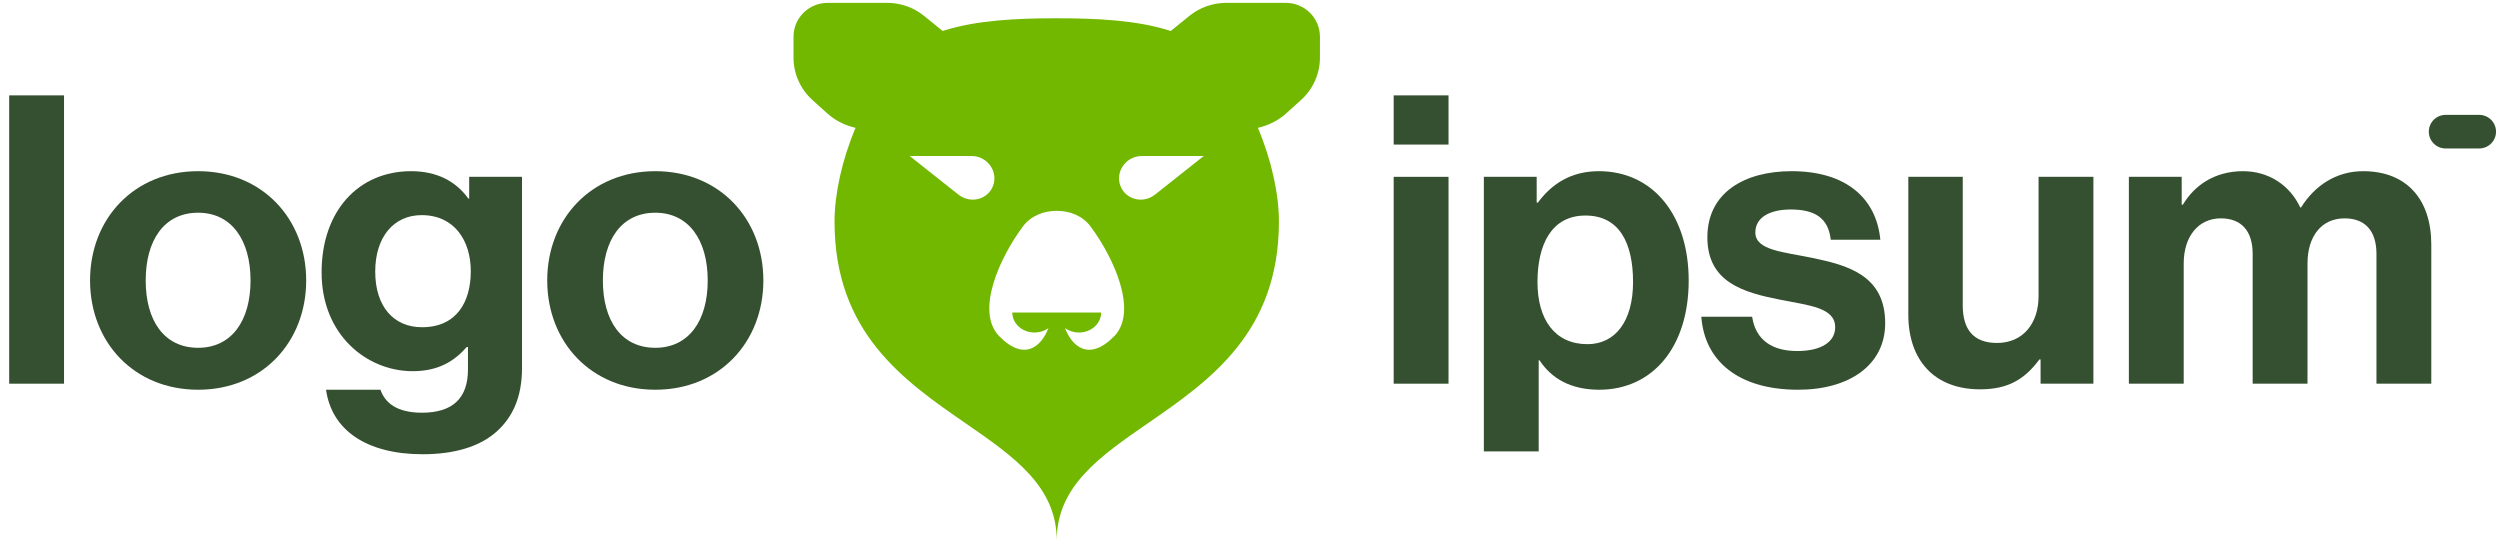
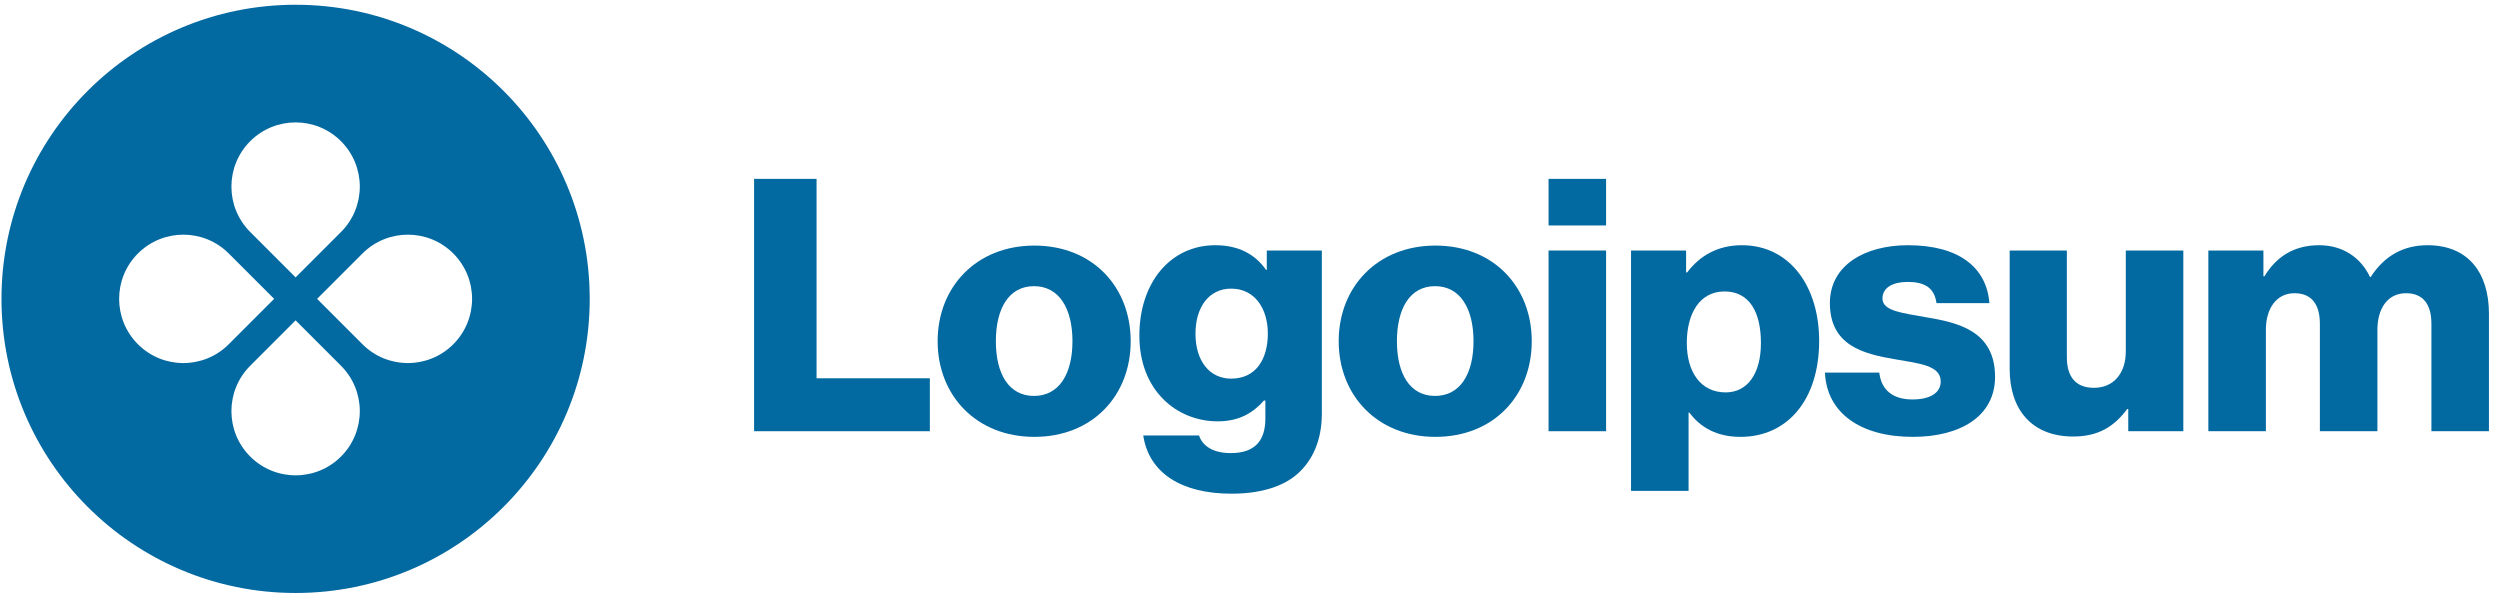
- <svg xmlns="http://www.w3.org/2000/svg" id="logo-75" width="186" height="41" viewBox="0 0 186 41" fill="none">
-   <path class="ccustom" fill-rule="evenodd" clip-rule="evenodd" d="M59.037 2.729C59.037 1.339 60.176 0.213 61.581 0.213H66.011C67.011 0.213 67.98 0.556 68.753 1.183L70.1 2.276L70.134 2.306C70.165 2.296 70.196 2.286 70.228 2.276C72.659 1.506 75.609 1.359 78.621 1.359C81.632 1.359 84.582 1.506 87.013 2.276C87.045 2.286 87.076 2.296 87.107 2.306L87.141 2.276L88.488 1.183C89.261 0.556 90.23 0.213 91.23 0.213H95.66C97.065 0.213 98.204 1.339 98.204 2.729V4.284C98.204 5.487 97.691 6.635 96.792 7.445L95.705 8.425C95.174 8.904 94.537 9.252 93.845 9.442L93.588 9.512C94.595 11.89 95.152 14.432 95.152 16.488C95.152 24.759 89.978 28.332 85.419 31.479C81.829 33.958 78.621 36.173 78.621 40.213C78.621 36.173 75.412 33.958 71.822 31.479C67.263 28.332 62.089 24.759 62.089 16.488C62.089 14.432 62.646 11.89 63.653 9.512L63.396 9.442C62.704 9.252 62.067 8.904 61.536 8.425L60.449 7.445C59.55 6.635 59.037 5.487 59.037 4.284V2.729ZM81.927 23.25C81.927 23.645 81.753 24.024 81.443 24.304C81.133 24.583 80.712 24.74 80.274 24.74C79.895 24.74 79.53 24.623 79.238 24.411C79.735 25.728 81.008 26.976 82.944 24.969C84.653 23.105 82.868 19.172 81.129 16.838C80.549 16.06 79.597 15.686 78.621 15.686C77.644 15.686 76.692 16.06 76.112 16.838C74.373 19.172 72.588 23.105 74.297 24.969C76.233 26.976 77.506 25.728 78.003 24.411C77.711 24.623 77.346 24.74 76.967 24.74C76.529 24.74 76.108 24.583 75.798 24.304C75.488 24.024 75.314 23.645 75.314 23.25H81.927ZM72.29 11.608H67.684L71.314 14.483C72.113 15.115 73.28 14.913 73.774 14.057C74.398 12.975 73.569 11.608 72.29 11.608ZM84.951 11.608H89.557L85.927 14.483C85.128 15.115 83.961 14.913 83.467 14.057C82.843 12.975 83.672 11.608 84.951 11.608Z" fill="#72B800" />
-   <path class="ccustom" d="M103.69 28.546H107.77V13.156H103.69V28.546ZM103.69 10.756H107.77V7.096H103.69V10.756Z" fill="#355030" />
-   <path class="ccustom" d="M110.399 33.586H114.479V26.806H114.539C115.409 28.126 116.819 28.996 118.979 28.996C122.939 28.996 125.639 25.846 125.639 20.866C125.639 16.066 123.029 12.736 118.949 12.736C116.849 12.736 115.409 13.726 114.419 15.076H114.329V13.156H110.399V33.586ZM118.109 25.606C115.679 25.606 114.389 23.776 114.389 20.986C114.389 18.226 115.409 16.036 117.959 16.036C120.479 16.036 121.499 18.076 121.499 20.986C121.499 23.896 120.179 25.606 118.109 25.606Z" fill="#355030" />
-   <path class="ccustom" d="M133.778 28.996C137.618 28.996 140.258 27.136 140.258 24.046C140.258 20.446 137.408 19.726 134.828 19.186C132.638 18.736 130.598 18.616 130.598 17.296C130.598 16.186 131.648 15.586 133.238 15.586C134.978 15.586 136.028 16.186 136.208 17.836H139.898C139.598 14.746 137.348 12.736 133.298 12.736C129.788 12.736 127.028 14.326 127.028 17.656C127.028 21.016 129.728 21.766 132.488 22.306C134.588 22.726 136.538 22.876 136.538 24.346C136.538 25.426 135.518 26.116 133.718 26.116C131.888 26.116 130.628 25.336 130.358 23.566H126.578C126.818 26.836 129.308 28.996 133.778 28.996Z" fill="#355030" />
-   <path class="ccustom" d="M155.749 28.546V13.156H151.669V22.036C151.669 24.076 150.499 25.516 148.579 25.516C146.839 25.516 146.029 24.526 146.029 22.726V13.156H141.979V23.416C141.979 26.776 143.899 28.966 147.319 28.966C149.479 28.966 150.679 28.156 151.729 26.746H151.819V28.546H155.749Z" fill="#355030" />
-   <path class="ccustom" d="M158.388 28.546H162.468V19.606C162.468 17.566 163.578 16.246 165.228 16.246C166.728 16.246 167.598 17.146 167.598 18.886V28.546H171.678V19.606C171.678 17.566 172.728 16.246 174.438 16.246C175.938 16.246 176.808 17.146 176.808 18.886V28.546H180.888V18.196C180.888 14.836 179.058 12.736 175.818 12.736C173.868 12.736 172.248 13.756 171.198 15.436H171.138C170.388 13.816 168.828 12.736 166.878 12.736C164.748 12.736 163.248 13.816 162.408 15.226H162.318V13.156H158.388V28.546Z" fill="#355030" />
-   <path class="ccustom" d="M0.684 28.546H4.764V7.096H0.684V28.546Z" fill="#355030" />
-   <path class="ccustom" d="M14.74 28.996C19.51 28.996 22.78 25.456 22.78 20.866C22.78 16.276 19.51 12.736 14.74 12.736C9.97 12.736 6.7 16.276 6.7 20.866C6.7 25.456 9.97 28.996 14.74 28.996ZM14.74 25.876C12.22 25.876 10.84 23.866 10.84 20.866C10.84 17.866 12.22 15.826 14.74 15.826C17.23 15.826 18.64 17.866 18.64 20.866C18.64 23.866 17.23 25.876 14.74 25.876Z" fill="#355030" />
-   <path class="ccustom" d="M31.457 33.796C33.737 33.796 35.717 33.256 37.007 32.056C38.147 31.006 38.837 29.536 38.837 27.376V13.156H34.907V14.776H34.847C33.917 13.486 32.507 12.736 30.587 12.736C26.687 12.736 23.927 15.676 23.927 20.266C23.927 24.916 27.287 27.616 30.707 27.616C32.657 27.616 33.827 26.836 34.727 25.816H34.817V27.496C34.817 29.596 33.707 30.706 31.397 30.706C29.507 30.706 28.637 29.956 28.307 28.996H24.257C24.677 31.996 27.257 33.796 31.457 33.796ZM31.397 24.346C29.297 24.346 27.917 22.816 27.917 20.206C27.917 17.626 29.297 16.006 31.367 16.006C33.827 16.006 35.027 17.926 35.027 20.176C35.027 22.456 33.977 24.346 31.397 24.346Z" fill="#355030" />
-   <path class="ccustom" d="M48.754 28.996C53.524 28.996 56.794 25.456 56.794 20.866C56.794 16.276 53.524 12.736 48.754 12.736C43.984 12.736 40.714 16.276 40.714 20.866C40.714 25.456 43.984 28.996 48.754 28.996ZM48.754 25.876C46.234 25.876 44.854 23.866 44.854 20.866C44.854 17.866 46.234 15.826 48.754 15.826C51.244 15.826 52.654 17.866 52.654 20.866C52.654 23.866 51.244 25.876 48.754 25.876Z" fill="#355030" />
-   <path class="ccustom" d="M180.704 9.796C180.704 9.106 181.263 8.546 181.954 8.546H184.454C185.144 8.546 185.704 9.106 185.704 9.796C185.704 10.487 185.144 11.046 184.454 11.046H181.954C181.263 11.046 180.704 10.487 180.704 9.796Z" fill="#355030" />
+ <svg xmlns="http://www.w3.org/2000/svg" id="logo-52" width="170" height="41" viewBox="0 0 170 41" fill="none">
+   <path d="M51.278 29.323H63.23V25.723H55.526V12.163H51.278V29.323Z" class="cneutral" fill="#0369a1" />
+   <path d="M70.311 26.923C68.607 26.923 67.719 25.435 67.719 23.203C67.719 20.971 68.607 19.459 70.311 19.459C72.015 19.459 72.927 20.971 72.927 23.203C72.927 25.435 72.015 26.923 70.311 26.923ZM70.335 29.707C74.295 29.707 76.887 26.899 76.887 23.203C76.887 19.507 74.295 16.699 70.335 16.699C66.399 16.699 63.759 19.507 63.759 23.203C63.759 26.899 66.399 29.707 70.335 29.707Z" class="cneutral" fill="#0369a1" />
+   <path d="M83.741 33.571C85.565 33.571 87.173 33.163 88.253 32.203C89.237 31.315 89.885 29.971 89.885 28.123V17.035H86.141V18.355H86.093C85.373 17.323 84.269 16.675 82.637 16.675C79.589 16.675 77.477 19.219 77.477 22.819C77.477 26.587 80.045 28.651 82.805 28.651C84.293 28.651 85.229 28.051 85.949 27.235H86.045V28.459C86.045 29.947 85.349 30.811 83.693 30.811C82.397 30.811 81.749 30.259 81.533 29.611H77.741C78.125 32.179 80.357 33.571 83.741 33.571ZM83.717 25.747C82.253 25.747 81.293 24.547 81.293 22.699C81.293 20.827 82.253 19.627 83.717 19.627C85.349 19.627 86.213 21.019 86.213 22.675C86.213 24.403 85.421 25.747 83.717 25.747Z" class="cneutral" fill="#0369a1" />
+   <path d="M97.583 26.923C95.879 26.923 94.991 25.435 94.991 23.203C94.991 20.971 95.879 19.459 97.583 19.459C99.287 19.459 100.199 20.971 100.199 23.203C100.199 25.435 99.287 26.923 97.583 26.923ZM97.607 29.707C101.567 29.707 104.159 26.899 104.159 23.203C104.159 19.507 101.567 16.699 97.607 16.699C93.671 16.699 91.031 19.507 91.031 23.203C91.031 26.899 93.671 29.707 97.607 29.707Z" class="cneutral" fill="#0369a1" />
+   <path d="M105.302 29.323H109.214V17.035H105.302V29.323ZM105.302 15.331H109.214V12.163H105.302V15.331Z" class="cneutral" fill="#0369a1" />
+   <path d="M110.911 33.379H114.823V28.051H114.871C115.639 29.083 116.767 29.707 118.351 29.707C121.567 29.707 123.703 27.163 123.703 23.179C123.703 19.483 121.711 16.675 118.447 16.675C116.767 16.675 115.567 17.419 114.727 18.523H114.655V17.035H110.911V33.379ZM117.343 26.683C115.663 26.683 114.703 25.315 114.703 23.323C114.703 21.331 115.567 19.819 117.271 19.819C118.951 19.819 119.743 21.211 119.743 23.323C119.743 25.411 118.831 26.683 117.343 26.683Z" class="cneutral" fill="#0369a1" />
+   <path d="M130.072 29.707C133.288 29.707 135.664 28.315 135.664 25.627C135.664 22.483 133.12 21.931 130.96 21.571C129.4 21.283 128.008 21.163 128.008 20.299C128.008 19.531 128.752 19.171 129.712 19.171C130.792 19.171 131.536 19.507 131.68 20.611H135.28C135.088 18.187 133.216 16.675 129.736 16.675C126.832 16.675 124.432 18.019 124.432 20.611C124.432 23.491 126.712 24.067 128.848 24.427C130.48 24.715 131.968 24.835 131.968 25.939C131.968 26.731 131.224 27.163 130.048 27.163C128.752 27.163 127.936 26.563 127.792 25.339H124.096C124.216 28.051 126.472 29.707 130.072 29.707Z" class="cneutral" fill="#0369a1" />
+   <path d="M140.978 29.683C142.682 29.683 143.762 29.011 144.65 27.811H144.722V29.323H148.466V17.035H144.554V23.899C144.554 25.363 143.738 26.371 142.394 26.371C141.146 26.371 140.546 25.627 140.546 24.283V17.035H136.658V25.099C136.658 27.835 138.146 29.683 140.978 29.683Z" class="cneutral" fill="#0369a1" />
+   <path d="M150.168 29.323H154.08V22.435C154.08 20.971 154.8 19.939 156.024 19.939C157.2 19.939 157.752 20.707 157.752 22.027V29.323H161.664V22.435C161.664 20.971 162.36 19.939 163.608 19.939C164.784 19.939 165.336 20.707 165.336 22.027V29.323H169.248V21.331C169.248 18.571 167.856 16.675 165.072 16.675C163.488 16.675 162.168 17.347 161.208 18.835H161.16C160.536 17.515 159.312 16.675 157.704 16.675C155.928 16.675 154.752 17.515 153.984 18.787H153.912V17.035H150.168V29.323Z" class="cneutral" fill="#0369a1" />
+   <path fill-rule="evenodd" clip-rule="evenodd" d="M20.101 40.323C31.147 40.323 40.101 31.369 40.101 20.323C40.101 9.278 31.147 0.323 20.101 0.323C9.056 0.323 0.101 9.278 0.101 20.323C0.101 31.369 9.056 40.323 20.101 40.323ZM23.188 15.776C24.893 14.071 24.893 11.307 23.188 9.602C21.483 7.897 18.719 7.897 17.015 9.602C15.31 11.307 15.31 14.071 17.015 15.776L20.101 18.863L23.188 15.776ZM24.649 23.41C26.354 25.115 29.118 25.115 30.823 23.41C32.528 21.705 32.528 18.941 30.823 17.236C29.118 15.531 26.354 15.531 24.649 17.236L21.562 20.323L24.649 23.41ZM23.188 31.045C24.893 29.34 24.893 26.576 23.188 24.871L20.101 21.784L17.015 24.871C15.31 26.576 15.31 29.34 17.015 31.045C18.719 32.749 21.483 32.749 23.188 31.045ZM9.38 23.41C7.675 21.705 7.675 18.941 9.38 17.236C11.085 15.531 13.849 15.531 15.554 17.236L18.641 20.323L15.554 23.41C13.849 25.115 11.085 25.115 9.38 23.41Z" class="ccustom" fill="#0369a1" />
</svg>
